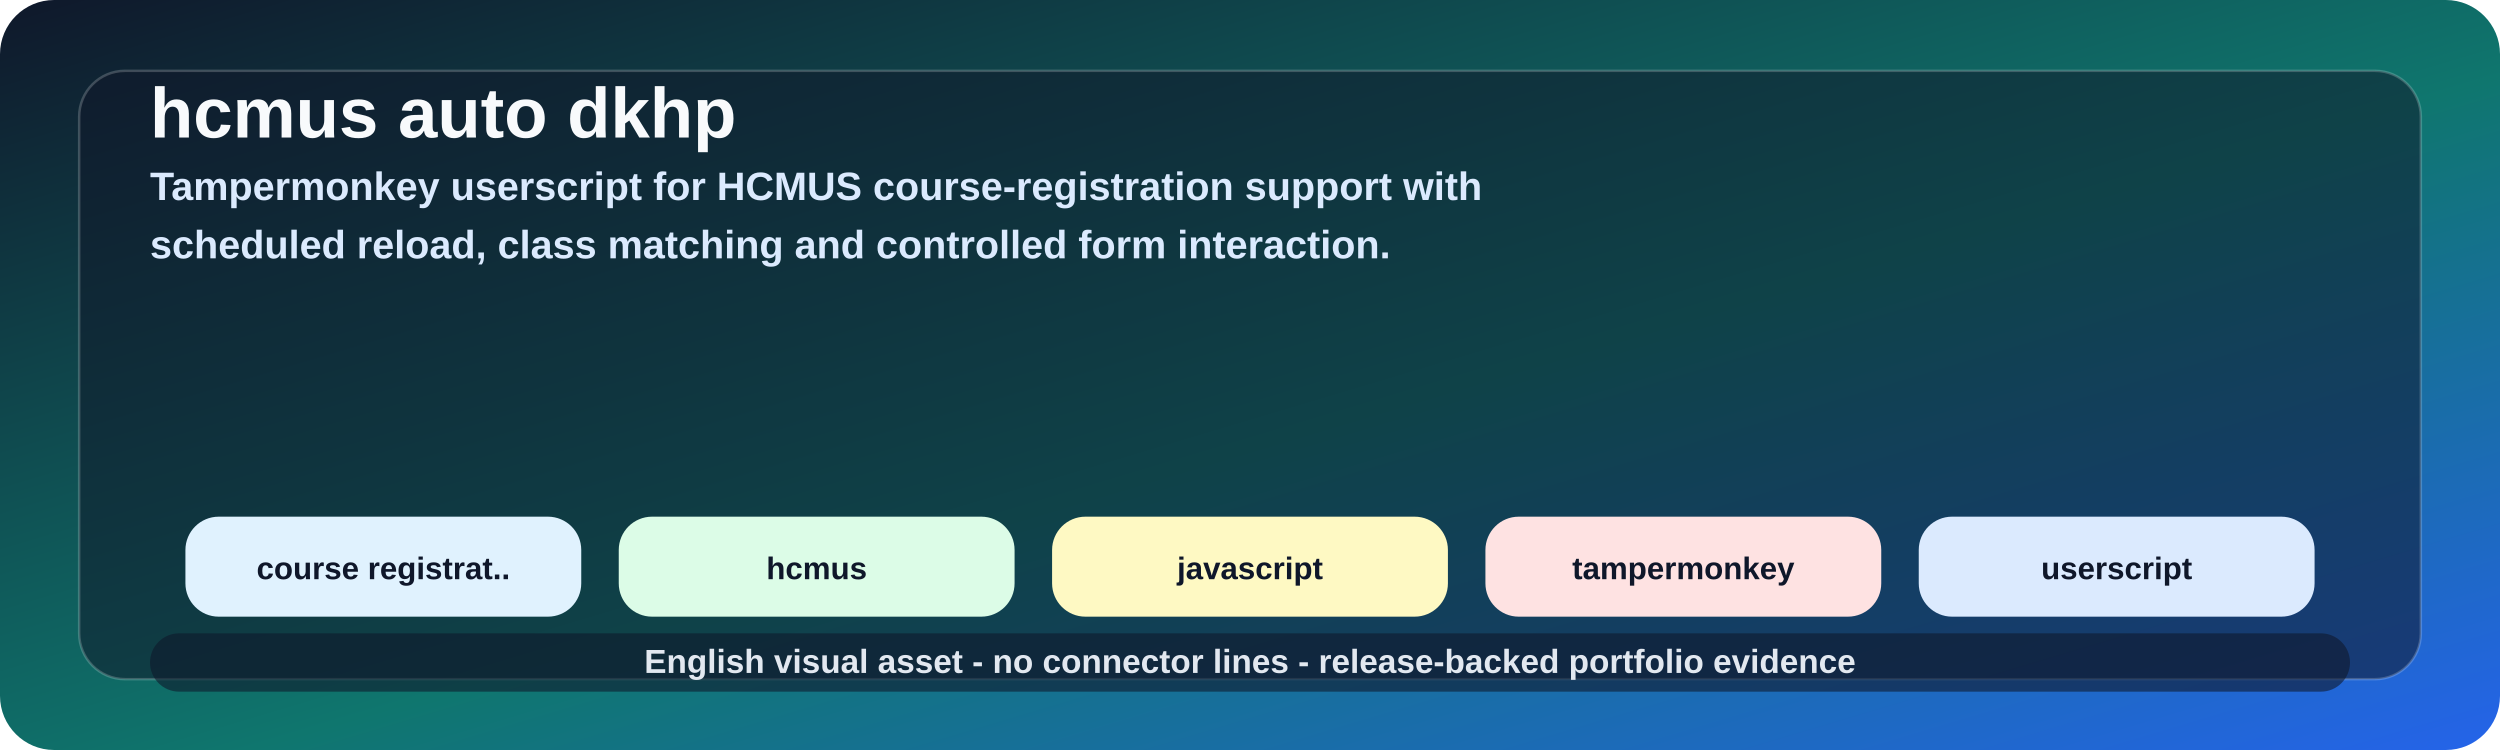
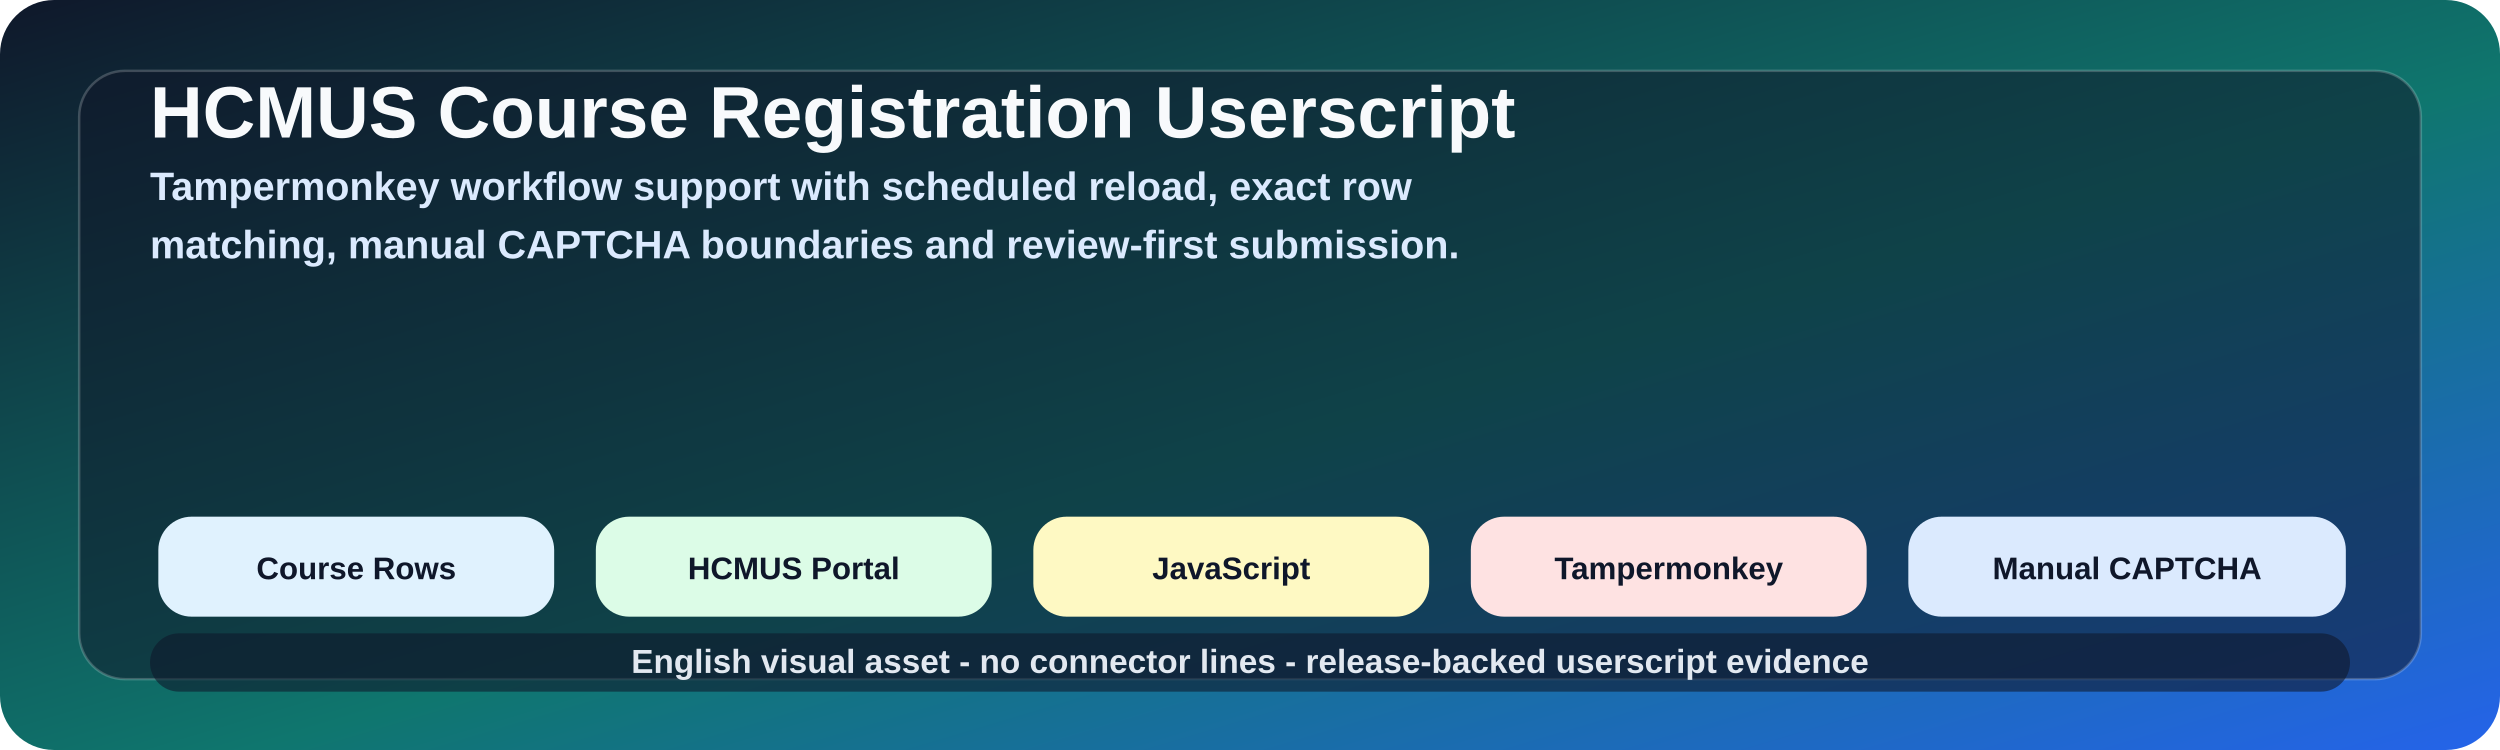
<svg xmlns="http://www.w3.org/2000/svg" width="1200" height="360" viewBox="0 0 1200 360" role="img" aria-labelledby="title desc">
  <defs>
    <linearGradient id="bg" x1="0" y1="0" x2="1" y2="1">
      <stop offset="0%" stop-color="#0f172a" />
      <stop offset="55%" stop-color="#0f766e" />
      <stop offset="100%" stop-color="#2563eb" />
    </linearGradient>
    <style>
-       .title { font: 800 34px Segoe UI, Arial, sans-serif; fill: #f8fafc; letter-spacing: 0; }
+       .title { font: 800 35px Segoe UI, Arial, sans-serif; fill: #f8fafc; letter-spacing: 0; }
      .subtitle { font: 650 19px Segoe UI, Arial, sans-serif; fill: #dbeafe; letter-spacing: 0; }
      .chipText { font: 800 15px Segoe UI, Arial, sans-serif; fill: #0f172a; letter-spacing: 0; }
      .caption { font: 700 16px Segoe UI, Arial, sans-serif; fill: #e2e8f0; letter-spacing: 0; }
      .panel { fill: rgba(15,23,42,.54); stroke: rgba(255,255,255,.20); stroke-width: 1.2; }
      .pulse { animation: pulse 3.4s ease-in-out infinite; transform-origin: center; }
      .soft { animation: soft 4.8s ease-in-out infinite; transform-origin: center; }
      @keyframes pulse { 0%, 100% { opacity: .78; transform: scale(.99); } 50% { opacity: 1; transform: scale(1.02); } }
      @keyframes soft { 0%, 100% { opacity: .68; } 50% { opacity: 1; } }
    </style>
  </defs>
  <rect width="1200" height="360" rx="26" fill="url(#bg)" />
  <rect x="38" y="34" width="1124" height="292" rx="22" class="panel" />
-   <text x="72" y="66" class="title">hcmus auto dkhp</text>
-   <text x="72" y="96" class="subtitle">Tampermonkey userscript for HCMUS course-registration support with</text>
-   <text x="72" y="124" class="subtitle">scheduled reload, class matching and controlled form interaction.</text>
+   <text x="72" y="66" class="title">HCMUS Course Registration Userscript</text>
+   <text x="72" y="96" class="subtitle">Tampermonkey workflow support with scheduled reload, exact row</text>
+   <text x="72" y="124" class="subtitle">matching, manual CAPTCHA boundaries and review-first submission.</text>
  <g>
    <g class="pulse">
-       <rect x="89" y="248" width="190" height="48" rx="16" fill="#e0f2fe" />
-       <text x="184.0" y="278" text-anchor="middle" class="chipText">course registrat..</text>
+       <rect x="76" y="248" width="190" height="48" rx="16" fill="#e0f2fe" />
+       <text x="171" y="278" text-anchor="middle" class="chipText">Course Rows</text>
    </g>
    <g class="pulse">
-       <rect x="297" y="248" width="190" height="48" rx="16" fill="#dcfce7" />
-       <text x="392.0" y="278" text-anchor="middle" class="chipText">hcmus</text>
+       <rect x="286" y="248" width="190" height="48" rx="16" fill="#dcfce7" />
+       <text x="381" y="278" text-anchor="middle" class="chipText">HCMUS Portal</text>
    </g>
    <g class="pulse">
-       <rect x="505" y="248" width="190" height="48" rx="16" fill="#fef9c3" />
-       <text x="600.0" y="278" text-anchor="middle" class="chipText">javascript</text>
+       <rect x="496" y="248" width="190" height="48" rx="16" fill="#fef9c3" />
+       <text x="591" y="278" text-anchor="middle" class="chipText">JavaScript</text>
    </g>
    <g class="pulse">
-       <rect x="713" y="248" width="190" height="48" rx="16" fill="#fee2e2" />
-       <text x="808.0" y="278" text-anchor="middle" class="chipText">tampermonkey</text>
+       <rect x="706" y="248" width="190" height="48" rx="16" fill="#fee2e2" />
+       <text x="801" y="278" text-anchor="middle" class="chipText">Tampermonkey</text>
    </g>
    <g class="pulse">
-       <rect x="921" y="248" width="190" height="48" rx="16" fill="#dbeafe" />
-       <text x="1016.0" y="278" text-anchor="middle" class="chipText">userscript</text>
+       <rect x="916" y="248" width="210" height="48" rx="16" fill="#dbeafe" />
+       <text x="1021" y="278" text-anchor="middle" class="chipText">Manual CAPTCHA</text>
    </g>
  </g>
  <rect x="72" y="304" width="1056" height="28" rx="14" fill="rgba(15,23,42,.58)" />
-   <text x="600.0" y="323" text-anchor="middle" class="caption">English visual asset - no connector lines - release-backed portfolio evidence</text>
+   <text x="600.0" y="323" text-anchor="middle" class="caption">English visual asset - no connector lines - release-backed userscript evidence</text>
</svg>
